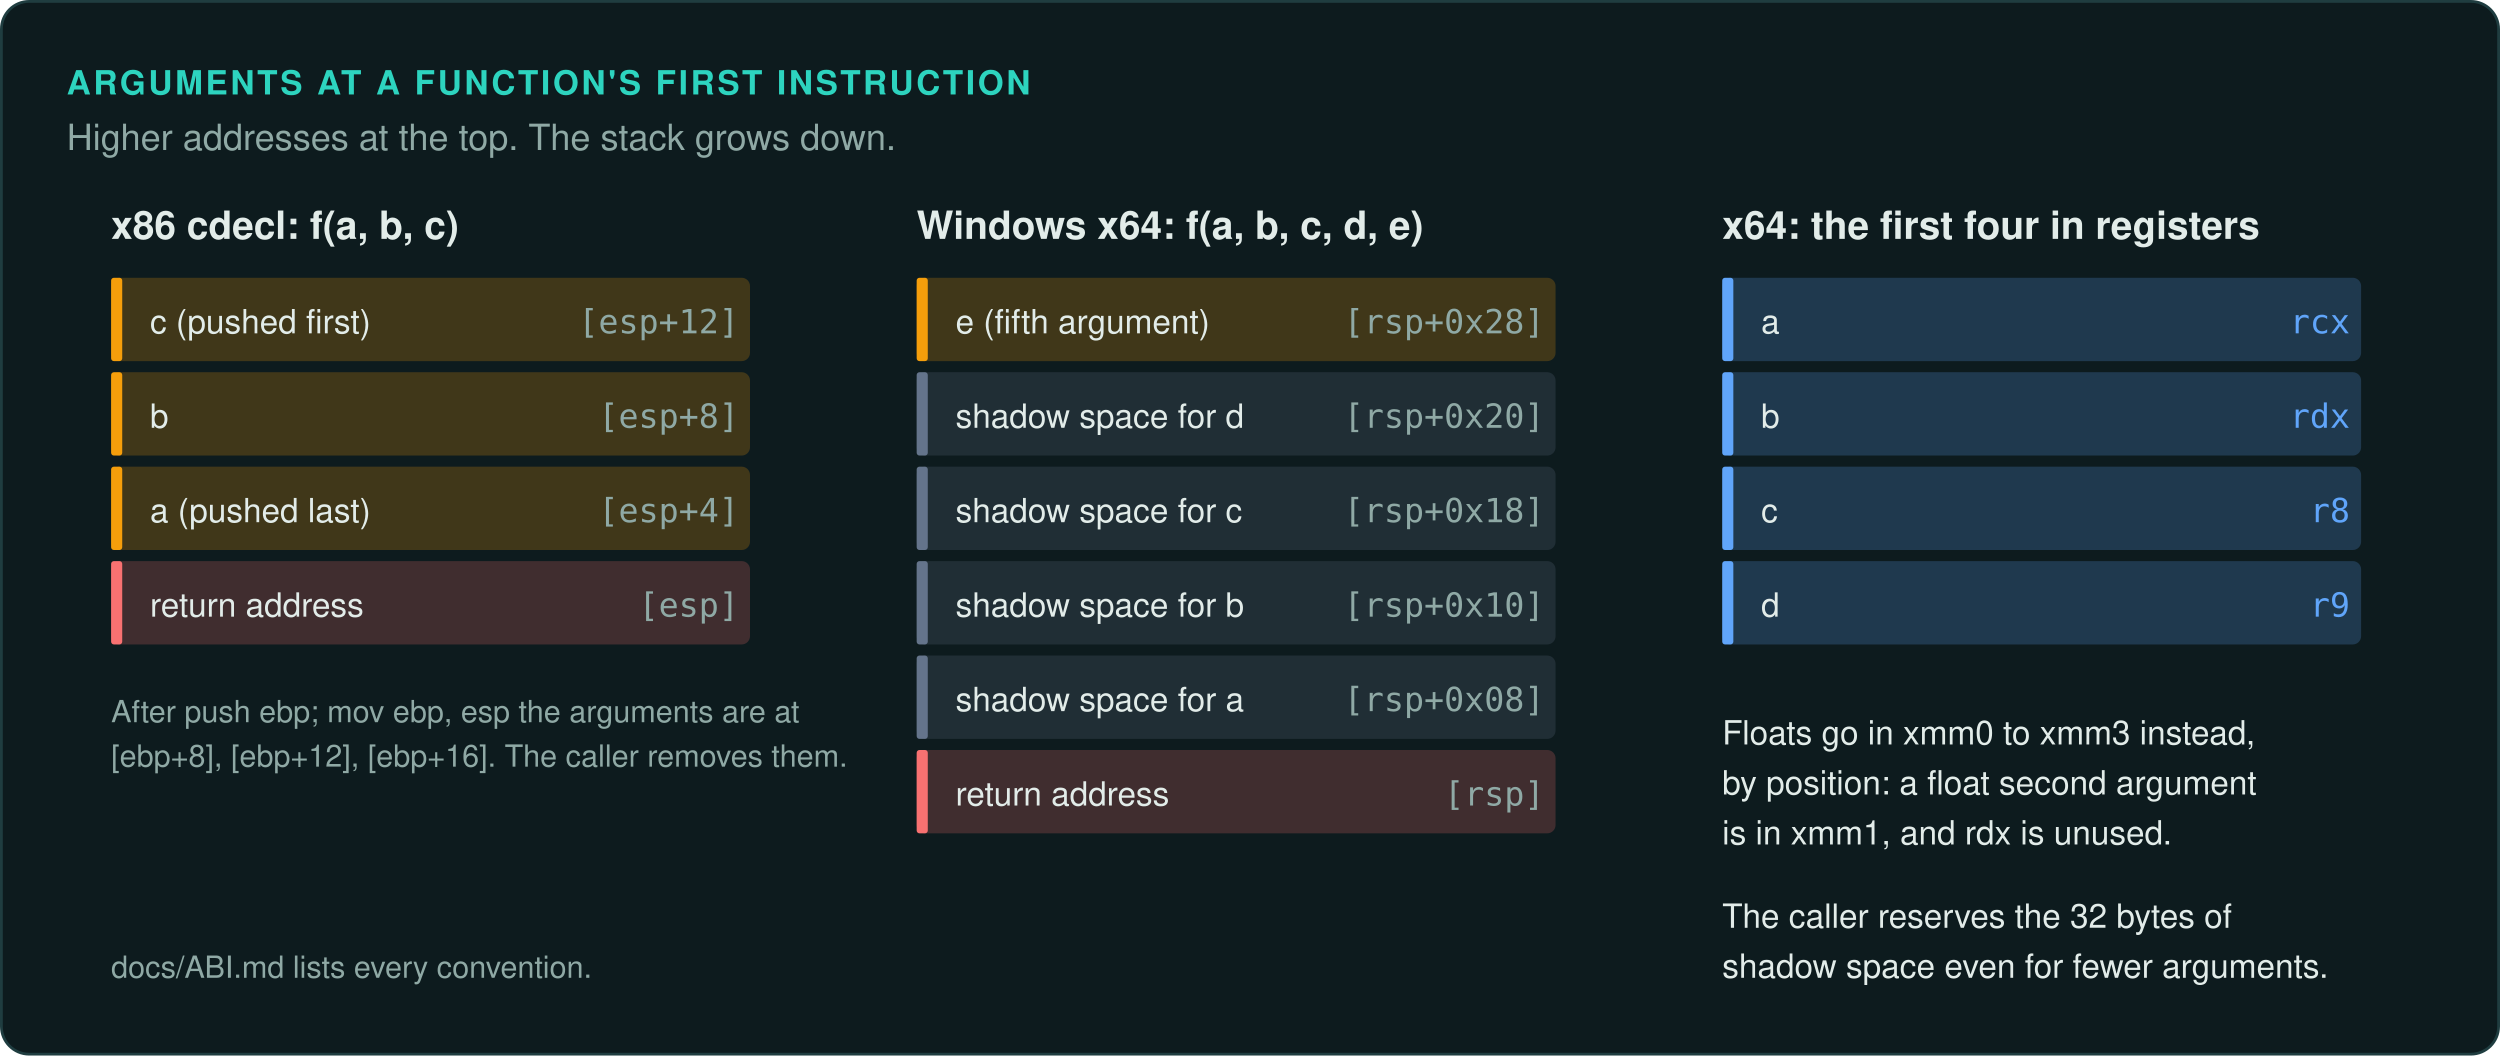
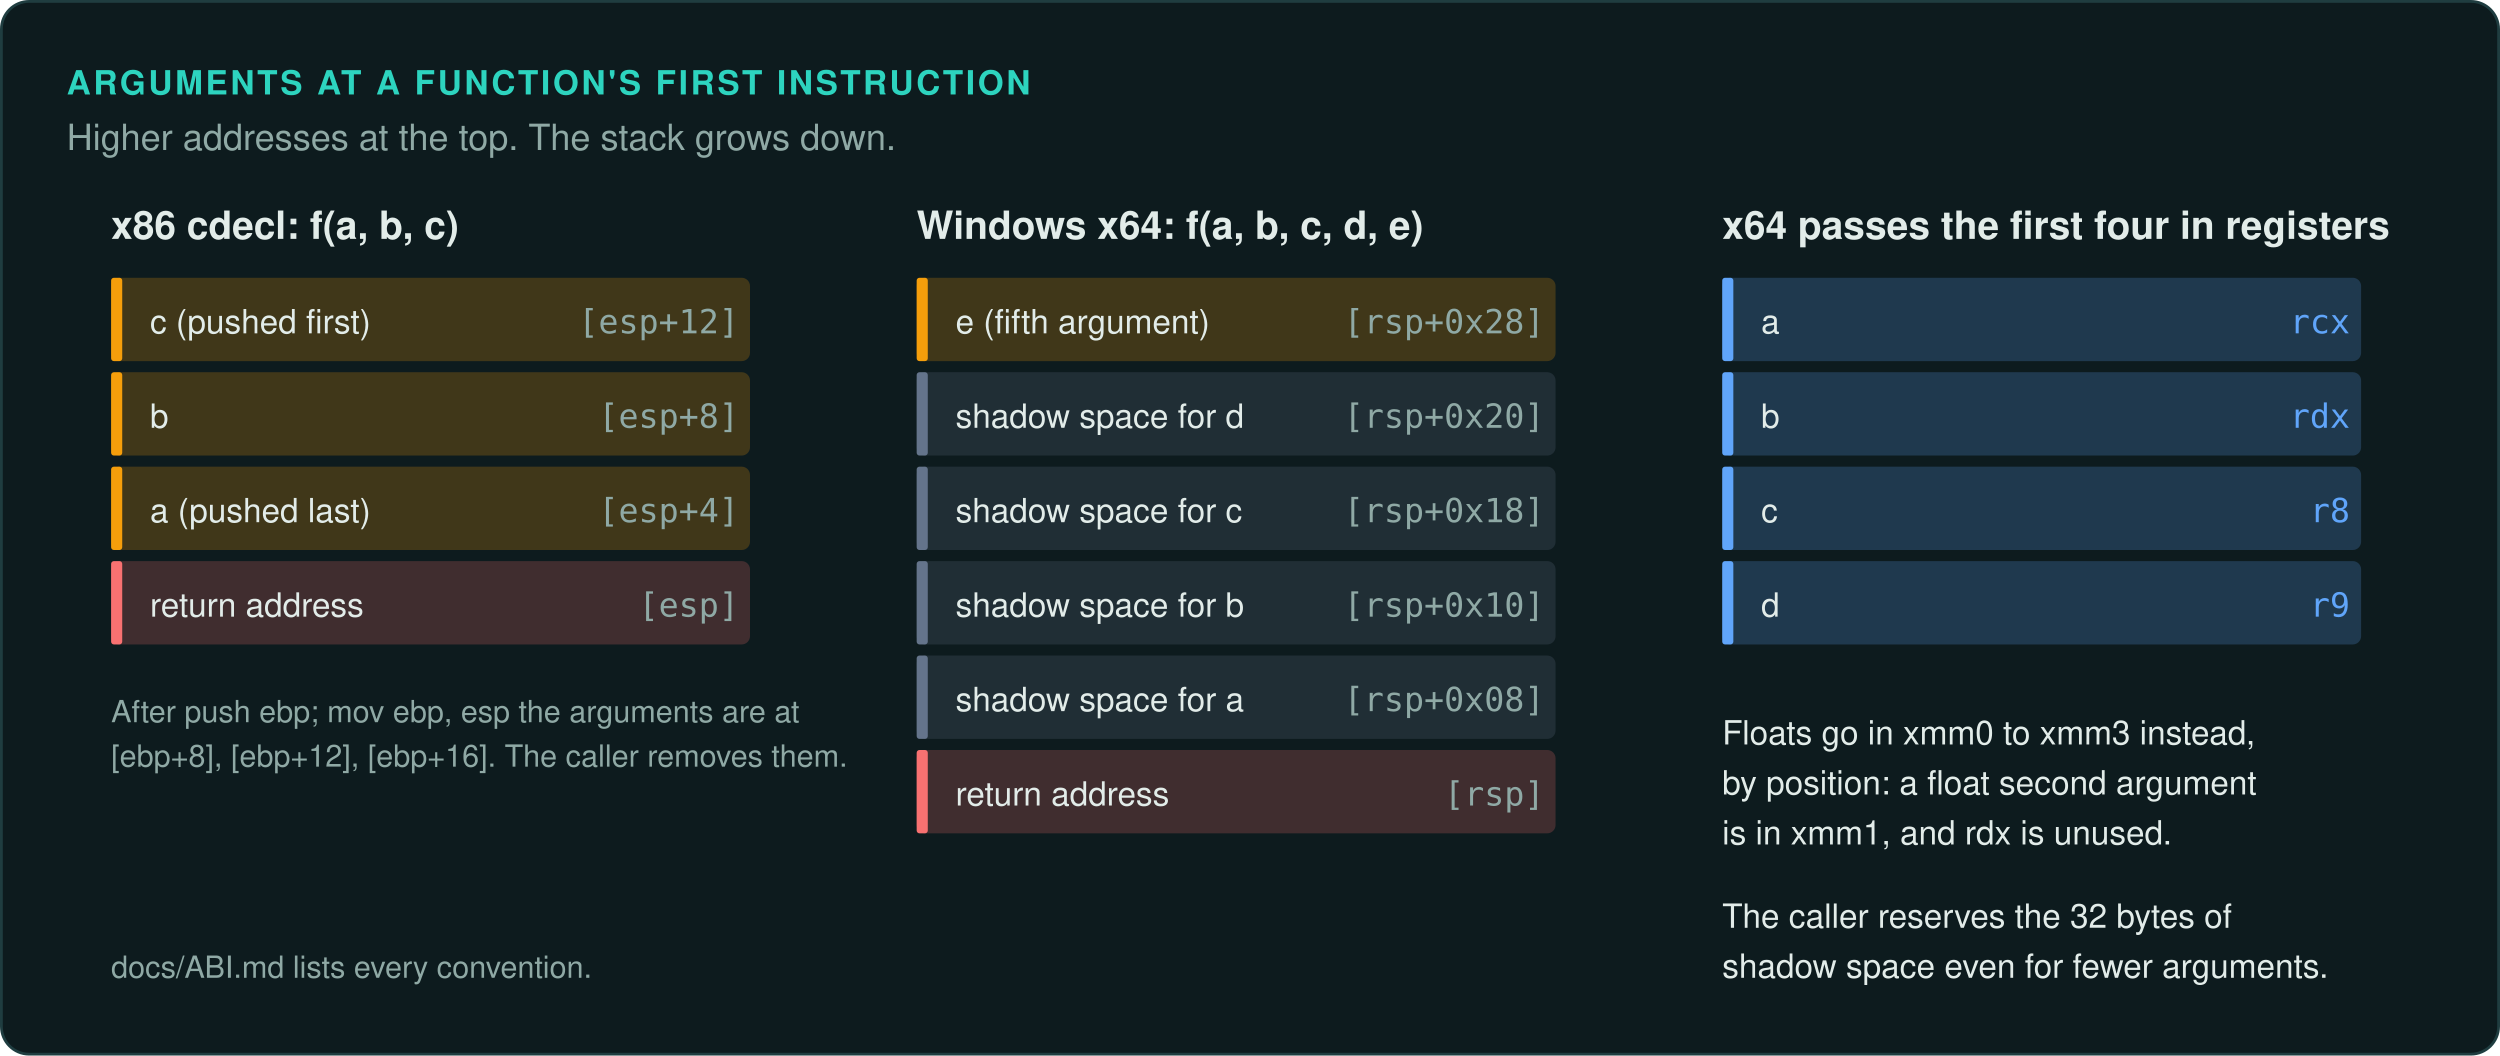
<svg xmlns="http://www.w3.org/2000/svg" width="900" height="380" viewBox="0 0 900 380" role="img" aria-label="The stack at a function's start: Windows x86 cdecl with three arguments, and Windows x64 with five">
  <rect x="0.5" y="0.5" width="899" height="379" rx="10" fill="#0d1b1e" stroke="#1f3d40" />
  <defs>
    <marker id="arrow" viewBox="0 0 8 8" refX="7" refY="4" markerWidth="7" markerHeight="7" orient="auto">
      <path d="M0 0L8 4L0 8z" fill="#8fa9a5" />
    </marker>
  </defs>
  <text x="24.0" y="34.0" font-family="ui-sans-serif, -apple-system, 'Segoe UI', Helvetica, Arial, sans-serif" font-size="12" font-weight="600" fill="#2dd4bf" text-anchor="start" letter-spacing="0.08em">ARGUMENTS AT A FUNCTION'S FIRST INSTRUCTION</text>
  <text x="24.0" y="54.0" font-family="ui-sans-serif, -apple-system, 'Segoe UI', Helvetica, Arial, sans-serif" font-size="13" font-weight="400" fill="#8fa9a5" text-anchor="start">Higher addresses at the top. The stack grows down.</text>
  <text x="40.0" y="86.0" font-family="ui-sans-serif, -apple-system, 'Segoe UI', Helvetica, Arial, sans-serif" font-size="14" font-weight="600" fill="#e2ece9" text-anchor="start">x86 cdecl: f(a, b, c)</text>
  <rect x="40.0" y="100.0" width="230.0" height="30.0" rx="3" fill="#f59e0b" stroke="none" fill-opacity="0.22" />
  <rect x="40.0" y="100.0" width="4.0" height="30.0" rx="1" fill="#f59e0b" stroke="none" />
  <text x="54.0" y="120.0" font-family="ui-sans-serif, -apple-system, 'Segoe UI', Helvetica, Arial, sans-serif" font-size="12" font-weight="400" fill="#e2ece9" text-anchor="start">c (pushed first)</text>
  <text x="266.0" y="120.0" font-family="ui-monospace, SFMono-Regular, Menlo, Consolas, monospace" font-size="12" font-weight="400" fill="#8fa9a5" text-anchor="end">[esp+12]</text>
  <rect x="40.0" y="134.0" width="230.0" height="30.0" rx="3" fill="#f59e0b" stroke="none" fill-opacity="0.22" />
  <rect x="40.0" y="134.0" width="4.0" height="30.0" rx="1" fill="#f59e0b" stroke="none" />
  <text x="54.0" y="154.0" font-family="ui-sans-serif, -apple-system, 'Segoe UI', Helvetica, Arial, sans-serif" font-size="12" font-weight="400" fill="#e2ece9" text-anchor="start">b</text>
  <text x="266.0" y="154.0" font-family="ui-monospace, SFMono-Regular, Menlo, Consolas, monospace" font-size="12" font-weight="400" fill="#8fa9a5" text-anchor="end">[esp+8]</text>
  <rect x="40.0" y="168.0" width="230.0" height="30.0" rx="3" fill="#f59e0b" stroke="none" fill-opacity="0.22" />
  <rect x="40.0" y="168.0" width="4.0" height="30.0" rx="1" fill="#f59e0b" stroke="none" />
  <text x="54.0" y="188.0" font-family="ui-sans-serif, -apple-system, 'Segoe UI', Helvetica, Arial, sans-serif" font-size="12" font-weight="400" fill="#e2ece9" text-anchor="start">a (pushed last)</text>
  <text x="266.0" y="188.0" font-family="ui-monospace, SFMono-Regular, Menlo, Consolas, monospace" font-size="12" font-weight="400" fill="#8fa9a5" text-anchor="end">[esp+4]</text>
  <rect x="40.0" y="202.0" width="230.0" height="30.0" rx="3" fill="#f87171" stroke="none" fill-opacity="0.22" />
  <rect x="40.0" y="202.0" width="4.0" height="30.0" rx="1" fill="#f87171" stroke="none" />
  <text x="54.0" y="222.0" font-family="ui-sans-serif, -apple-system, 'Segoe UI', Helvetica, Arial, sans-serif" font-size="12" font-weight="400" fill="#e2ece9" text-anchor="start">return address</text>
  <text x="266.0" y="222.0" font-family="ui-monospace, SFMono-Regular, Menlo, Consolas, monospace" font-size="12" font-weight="400" fill="#8fa9a5" text-anchor="end">[esp]</text>
  <text x="40.0" y="260.0" font-family="ui-sans-serif, -apple-system, 'Segoe UI', Helvetica, Arial, sans-serif" font-size="11" font-weight="400" fill="#8fa9a5" text-anchor="start">After push ebp; mov ebp, esp the arguments are at</text>
  <text x="40.0" y="276.0" font-family="ui-sans-serif, -apple-system, 'Segoe UI', Helvetica, Arial, sans-serif" font-size="11" font-weight="400" fill="#8fa9a5" text-anchor="start">[ebp+8], [ebp+12], [ebp+16]. The caller removes them.</text>
  <text x="330.0" y="86.0" font-family="ui-sans-serif, -apple-system, 'Segoe UI', Helvetica, Arial, sans-serif" font-size="14" font-weight="600" fill="#e2ece9" text-anchor="start">Windows x64: f(a, b, c, d, e)</text>
  <rect x="330.0" y="100.0" width="230.0" height="30.0" rx="3" fill="#f59e0b" stroke="none" fill-opacity="0.22" />
  <rect x="330.0" y="100.0" width="4.0" height="30.0" rx="1" fill="#f59e0b" stroke="none" />
  <text x="344.0" y="120.0" font-family="ui-sans-serif, -apple-system, 'Segoe UI', Helvetica, Arial, sans-serif" font-size="12" font-weight="400" fill="#e2ece9" text-anchor="start">e (fifth argument)</text>
  <text x="556.0" y="120.0" font-family="ui-monospace, SFMono-Regular, Menlo, Consolas, monospace" font-size="12" font-weight="400" fill="#8fa9a5" text-anchor="end">[rsp+0x28]</text>
  <rect x="330.0" y="134.0" width="230.0" height="30.0" rx="3" fill="#64748b" stroke="none" fill-opacity="0.22" />
  <rect x="330.0" y="134.0" width="4.0" height="30.0" rx="1" fill="#64748b" stroke="none" />
  <text x="344.0" y="154.0" font-family="ui-sans-serif, -apple-system, 'Segoe UI', Helvetica, Arial, sans-serif" font-size="12" font-weight="400" fill="#e2ece9" text-anchor="start">shadow space for d</text>
  <text x="556.0" y="154.0" font-family="ui-monospace, SFMono-Regular, Menlo, Consolas, monospace" font-size="12" font-weight="400" fill="#8fa9a5" text-anchor="end">[rsp+0x20]</text>
  <rect x="330.0" y="168.0" width="230.0" height="30.0" rx="3" fill="#64748b" stroke="none" fill-opacity="0.22" />
  <rect x="330.0" y="168.0" width="4.0" height="30.0" rx="1" fill="#64748b" stroke="none" />
  <text x="344.0" y="188.0" font-family="ui-sans-serif, -apple-system, 'Segoe UI', Helvetica, Arial, sans-serif" font-size="12" font-weight="400" fill="#e2ece9" text-anchor="start">shadow space for c</text>
  <text x="556.0" y="188.0" font-family="ui-monospace, SFMono-Regular, Menlo, Consolas, monospace" font-size="12" font-weight="400" fill="#8fa9a5" text-anchor="end">[rsp+0x18]</text>
  <rect x="330.0" y="202.0" width="230.0" height="30.0" rx="3" fill="#64748b" stroke="none" fill-opacity="0.22" />
  <rect x="330.0" y="202.0" width="4.0" height="30.0" rx="1" fill="#64748b" stroke="none" />
  <text x="344.0" y="222.0" font-family="ui-sans-serif, -apple-system, 'Segoe UI', Helvetica, Arial, sans-serif" font-size="12" font-weight="400" fill="#e2ece9" text-anchor="start">shadow space for b</text>
  <text x="556.0" y="222.0" font-family="ui-monospace, SFMono-Regular, Menlo, Consolas, monospace" font-size="12" font-weight="400" fill="#8fa9a5" text-anchor="end">[rsp+0x10]</text>
  <rect x="330.0" y="236.0" width="230.0" height="30.0" rx="3" fill="#64748b" stroke="none" fill-opacity="0.22" />
  <rect x="330.0" y="236.0" width="4.0" height="30.0" rx="1" fill="#64748b" stroke="none" />
  <text x="344.0" y="256.0" font-family="ui-sans-serif, -apple-system, 'Segoe UI', Helvetica, Arial, sans-serif" font-size="12" font-weight="400" fill="#e2ece9" text-anchor="start">shadow space for a</text>
  <text x="556.0" y="256.0" font-family="ui-monospace, SFMono-Regular, Menlo, Consolas, monospace" font-size="12" font-weight="400" fill="#8fa9a5" text-anchor="end">[rsp+0x08]</text>
  <rect x="330.0" y="270.0" width="230.0" height="30.0" rx="3" fill="#f87171" stroke="none" fill-opacity="0.22" />
  <rect x="330.0" y="270.0" width="4.0" height="30.0" rx="1" fill="#f87171" stroke="none" />
  <text x="344.0" y="290.0" font-family="ui-sans-serif, -apple-system, 'Segoe UI', Helvetica, Arial, sans-serif" font-size="12" font-weight="400" fill="#e2ece9" text-anchor="start">return address</text>
  <text x="556.0" y="290.0" font-family="ui-monospace, SFMono-Regular, Menlo, Consolas, monospace" font-size="12" font-weight="400" fill="#8fa9a5" text-anchor="end">[rsp]</text>
-   <text x="620.0" y="86.0" font-family="ui-sans-serif, -apple-system, 'Segoe UI', Helvetica, Arial, sans-serif" font-size="14" font-weight="600" fill="#e2ece9" text-anchor="start">x64: the first four in registers</text>
+   <text x="620.0" y="86.0" font-family="ui-sans-serif, -apple-system, 'Segoe UI', Helvetica, Arial, sans-serif" font-size="14" font-weight="600" fill="#e2ece9" text-anchor="start">x64 passes the first four in registers</text>
  <rect x="620.0" y="100.0" width="230.0" height="30.0" rx="3" fill="#60a5fa" stroke="none" fill-opacity="0.22" />
  <rect x="620.0" y="100.0" width="4.0" height="30.0" rx="1" fill="#60a5fa" stroke="none" />
  <text x="634.0" y="120.0" font-family="ui-sans-serif, -apple-system, 'Segoe UI', Helvetica, Arial, sans-serif" font-size="12" font-weight="400" fill="#e2ece9" text-anchor="start">a</text>
  <text x="846.0" y="120.0" font-family="ui-monospace, SFMono-Regular, Menlo, Consolas, monospace" font-size="12" font-weight="400" fill="#60a5fa" text-anchor="end">rcx</text>
  <rect x="620.0" y="134.0" width="230.0" height="30.0" rx="3" fill="#60a5fa" stroke="none" fill-opacity="0.22" />
  <rect x="620.0" y="134.0" width="4.0" height="30.0" rx="1" fill="#60a5fa" stroke="none" />
  <text x="634.0" y="154.0" font-family="ui-sans-serif, -apple-system, 'Segoe UI', Helvetica, Arial, sans-serif" font-size="12" font-weight="400" fill="#e2ece9" text-anchor="start">b</text>
  <text x="846.0" y="154.0" font-family="ui-monospace, SFMono-Regular, Menlo, Consolas, monospace" font-size="12" font-weight="400" fill="#60a5fa" text-anchor="end">rdx</text>
  <rect x="620.0" y="168.0" width="230.0" height="30.0" rx="3" fill="#60a5fa" stroke="none" fill-opacity="0.22" />
  <rect x="620.0" y="168.0" width="4.0" height="30.0" rx="1" fill="#60a5fa" stroke="none" />
  <text x="634.0" y="188.0" font-family="ui-sans-serif, -apple-system, 'Segoe UI', Helvetica, Arial, sans-serif" font-size="12" font-weight="400" fill="#e2ece9" text-anchor="start">c</text>
  <text x="846.0" y="188.0" font-family="ui-monospace, SFMono-Regular, Menlo, Consolas, monospace" font-size="12" font-weight="400" fill="#60a5fa" text-anchor="end">r8</text>
  <rect x="620.0" y="202.0" width="230.0" height="30.0" rx="3" fill="#60a5fa" stroke="none" fill-opacity="0.22" />
  <rect x="620.0" y="202.0" width="4.0" height="30.0" rx="1" fill="#60a5fa" stroke="none" />
  <text x="634.0" y="222.0" font-family="ui-sans-serif, -apple-system, 'Segoe UI', Helvetica, Arial, sans-serif" font-size="12" font-weight="400" fill="#e2ece9" text-anchor="start">d</text>
  <text x="846.0" y="222.0" font-family="ui-monospace, SFMono-Regular, Menlo, Consolas, monospace" font-size="12" font-weight="400" fill="#60a5fa" text-anchor="end">r9</text>
  <text x="620.0" y="268.0" font-family="ui-sans-serif, -apple-system, 'Segoe UI', Helvetica, Arial, sans-serif" font-size="12" font-weight="400" fill="#e2ece9" text-anchor="start">Floats go in xmm0 to xmm3 instead,</text>
  <text x="620.0" y="286.0" font-family="ui-sans-serif, -apple-system, 'Segoe UI', Helvetica, Arial, sans-serif" font-size="12" font-weight="400" fill="#e2ece9" text-anchor="start">by position: a float second argument</text>
  <text x="620.0" y="304.0" font-family="ui-sans-serif, -apple-system, 'Segoe UI', Helvetica, Arial, sans-serif" font-size="12" font-weight="400" fill="#e2ece9" text-anchor="start">is in xmm1, and rdx is unused.</text>
  <text x="620.0" y="334.0" font-family="ui-sans-serif, -apple-system, 'Segoe UI', Helvetica, Arial, sans-serif" font-size="12" font-weight="400" fill="#e2ece9" text-anchor="start">The caller reserves the 32 bytes of</text>
  <text x="620.0" y="352.0" font-family="ui-sans-serif, -apple-system, 'Segoe UI', Helvetica, Arial, sans-serif" font-size="12" font-weight="400" fill="#e2ece9" text-anchor="start">shadow space even for fewer arguments.</text>
  <text x="40.0" y="352.0" font-family="ui-sans-serif, -apple-system, 'Segoe UI', Helvetica, Arial, sans-serif" font-size="11" font-weight="400" fill="#8fa9a5" text-anchor="start">docs/ABI.md lists every convention.</text>
</svg>
